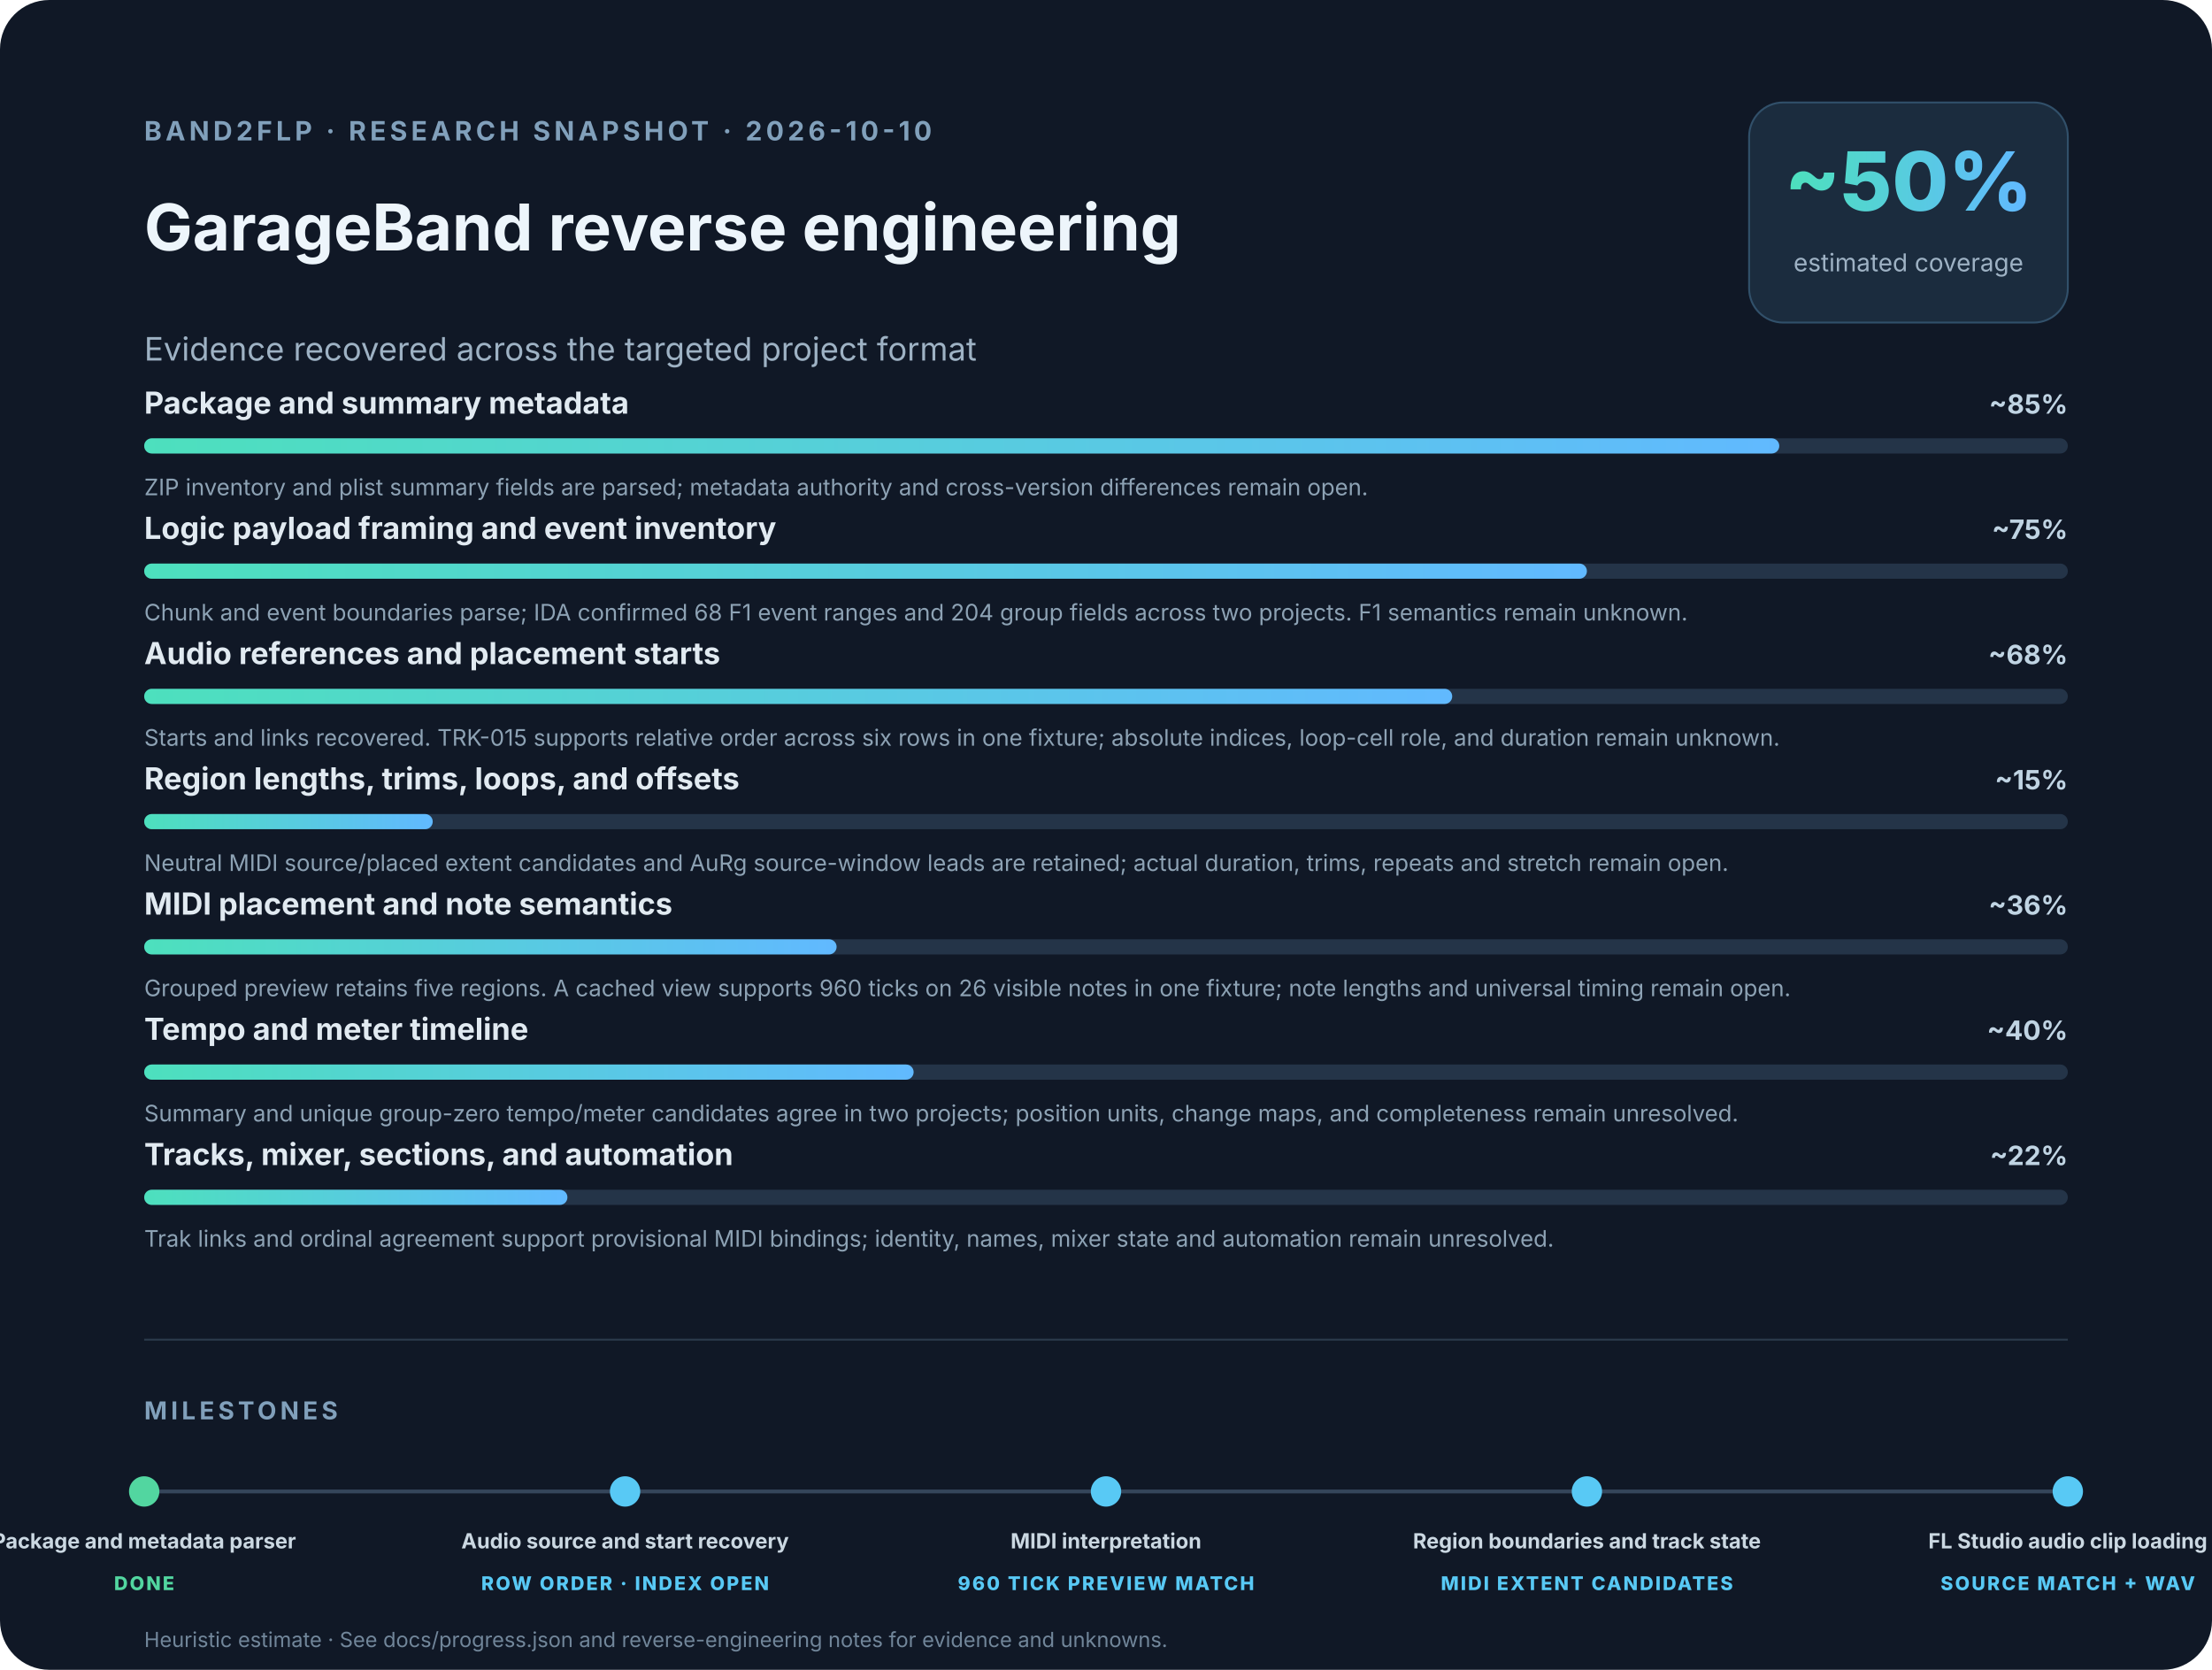
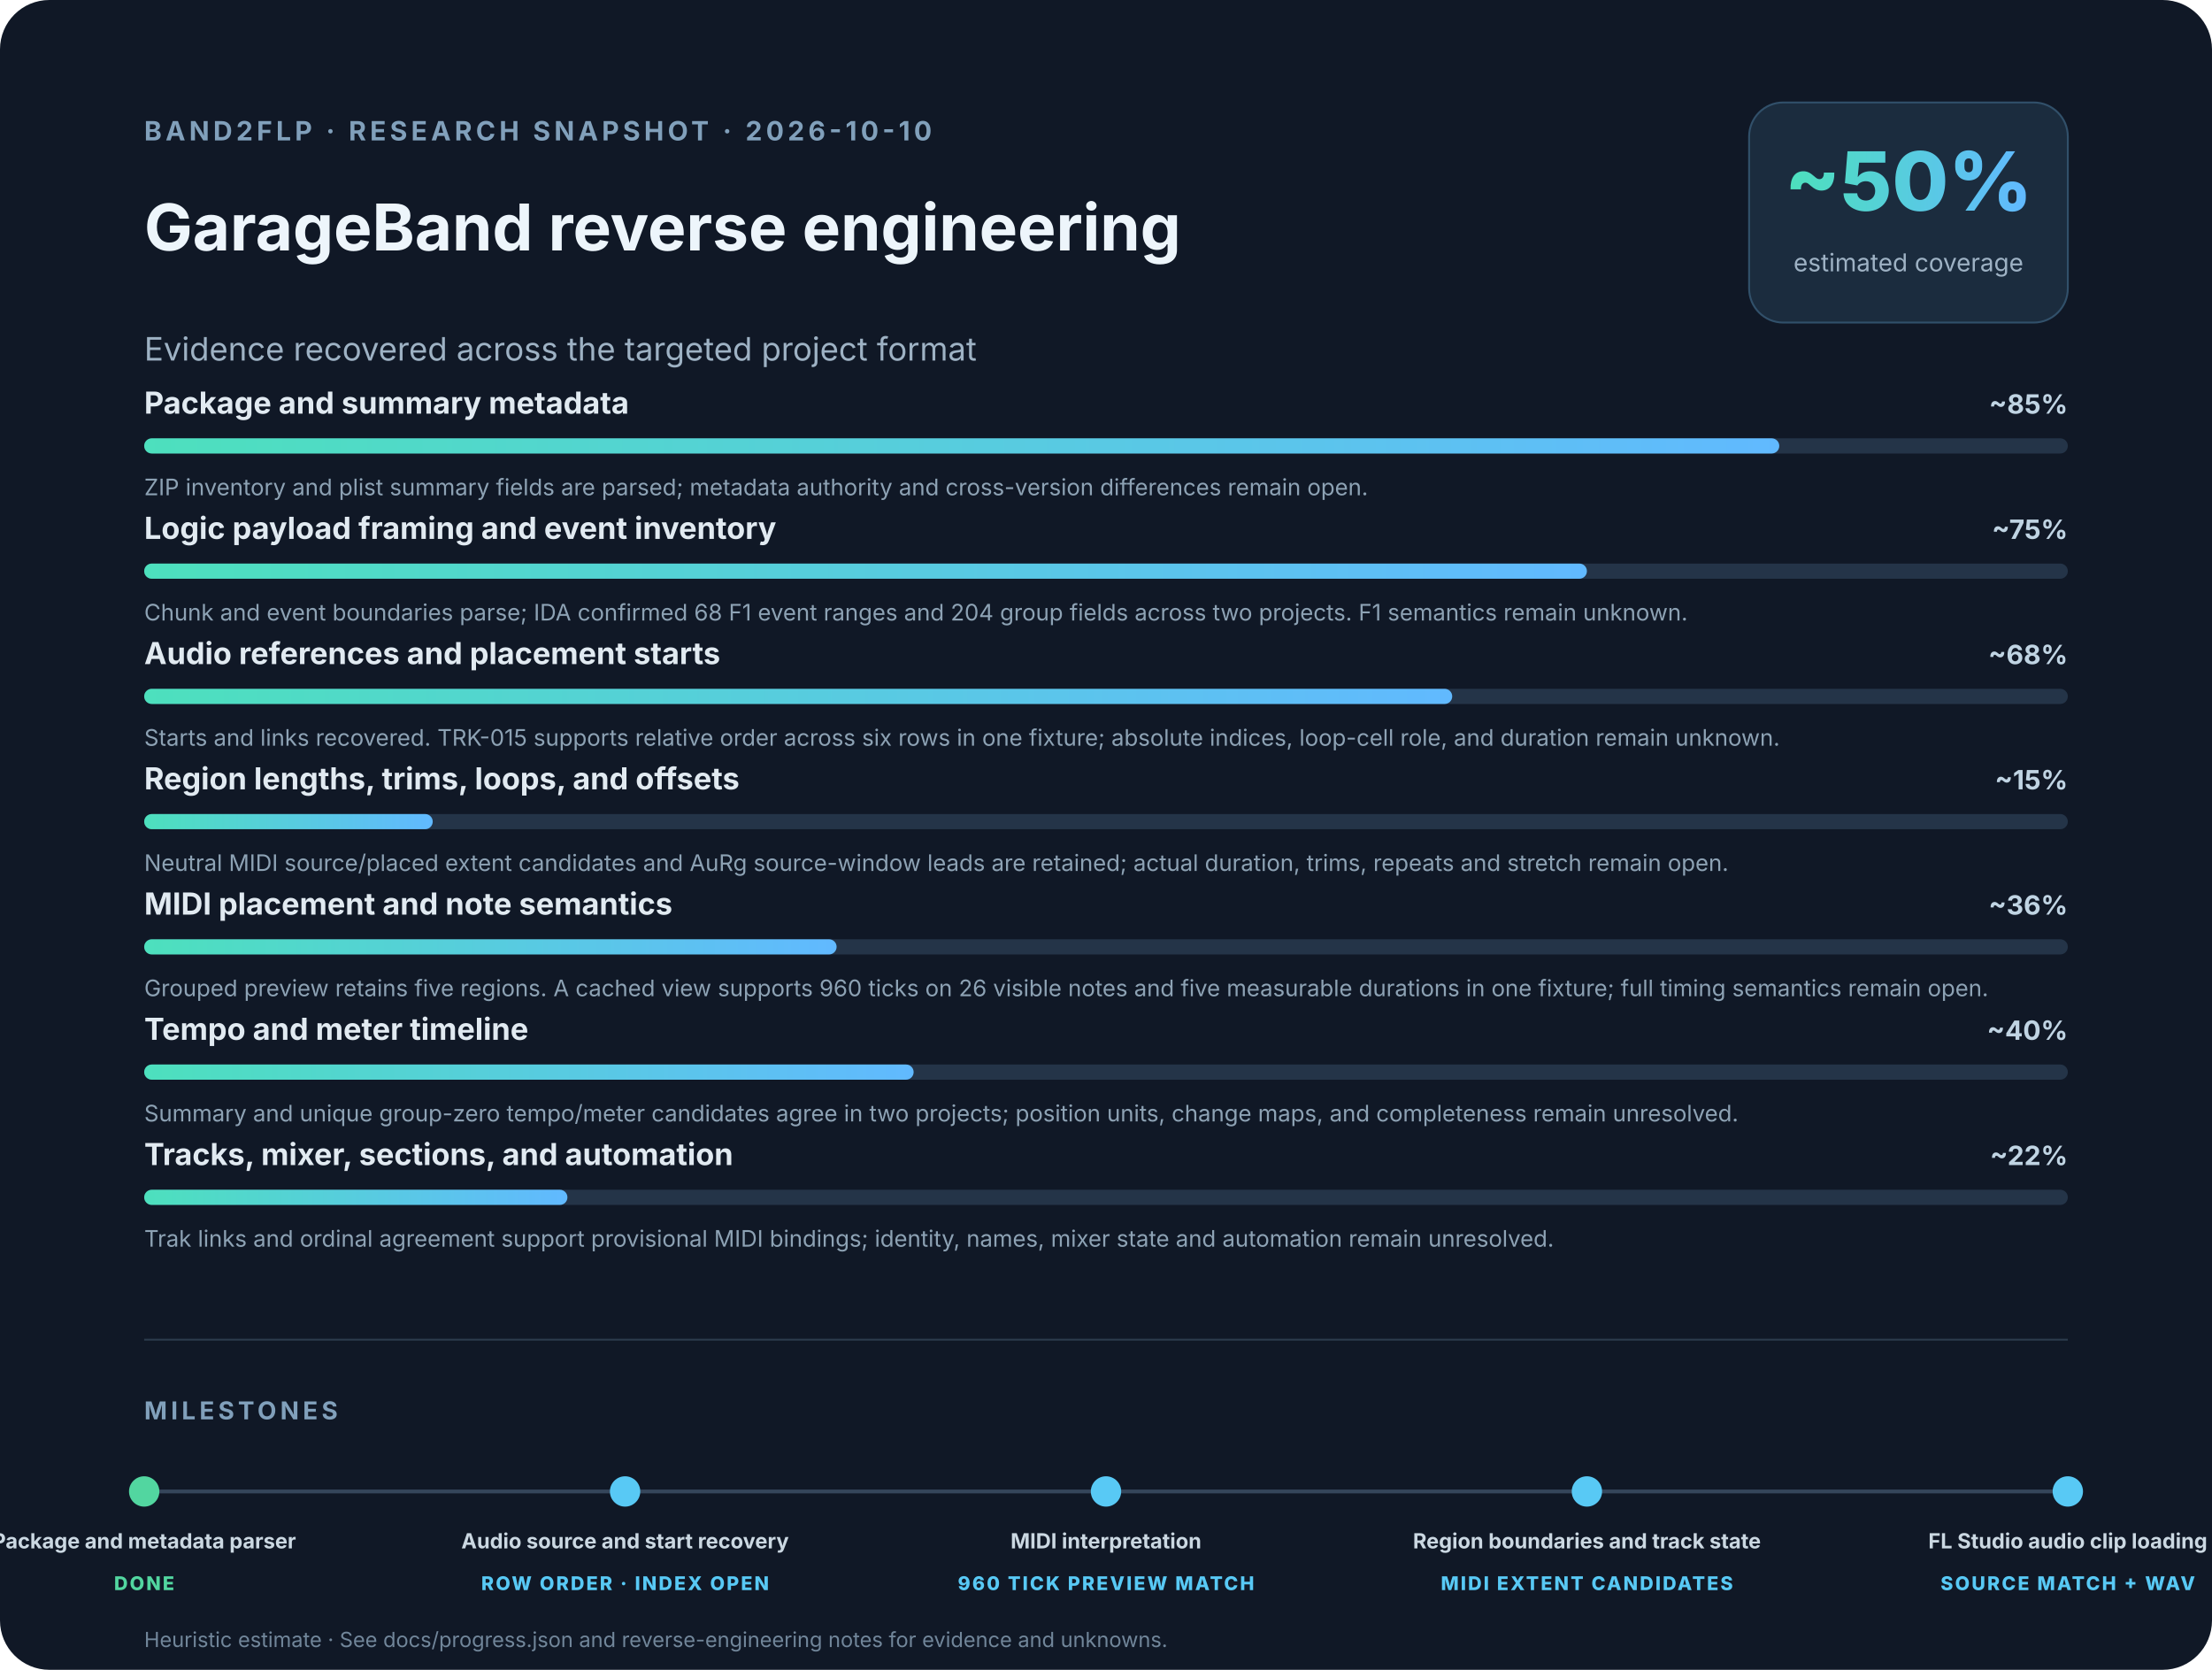
<svg xmlns="http://www.w3.org/2000/svg" viewBox="0 0 1166 880" role="img" aria-labelledby="title desc">
  <defs>
    <linearGradient id="accent" x1="0" x2="1">
      <stop offset="0" stop-color="#4de0bd" />
      <stop offset="1" stop-color="#61b9ff" />
    </linearGradient>
  </defs>
  <rect width="1166" height="880" rx="26" fill="#101826" />
  <text x="76" y="74" class="eyebrow">BAND2FLP · RESEARCH SNAPSHOT · 2026-10-10</text>
  <text x="76" y="132" class="headline">GarageBand reverse engineering</text>
  <text x="76" y="190" class="subhead">Evidence recovered across the targeted project format</text>
  <rect x="922" y="54" width="168" height="116" rx="18" fill="#1b2c3e" stroke="#31506a" />
  <text x="1006" y="111" class="big-pct" text-anchor="middle">~50%</text>
  <text x="1006" y="143" class="small" text-anchor="middle">estimated coverage</text>
  <text x="76" y="218" class="row-title">Package and summary metadata</text>
  <text x="1090" y="218" class="row-pct" text-anchor="end">~85%</text>
  <rect x="76" y="231" width="1014" height="8" rx="4" class="bar-bg" />
  <rect x="76" y="231" width="861.9" height="8" rx="4" class="bar-fill" />
  <text x="76" y="261" class="row-note">ZIP inventory and plist summary fields are parsed; metadata authority and cross-version differences remain open.</text>
  <text x="76" y="284" class="row-title">Logic payload framing and event inventory</text>
  <text x="1090" y="284" class="row-pct" text-anchor="end">~75%</text>
  <rect x="76" y="297" width="1014" height="8" rx="4" class="bar-bg" />
  <rect x="76" y="297" width="760.5" height="8" rx="4" class="bar-fill" />
  <text x="76" y="327" class="row-note">Chunk and event boundaries parse; IDA confirmed 68 F1 event ranges and 204 group fields across two projects. F1 semantics remain unknown.</text>
  <text x="76" y="350" class="row-title">Audio references and placement starts</text>
  <text x="1090" y="350" class="row-pct" text-anchor="end">~68%</text>
  <rect x="76" y="363" width="1014" height="8" rx="4" class="bar-bg" />
  <rect x="76" y="363" width="689.5" height="8" rx="4" class="bar-fill" />
  <text x="76" y="393" class="row-note">Starts and links recovered. TRK-015 supports relative order across six rows in one fixture; absolute indices, loop-cell role, and duration remain unknown.</text>
  <text x="76" y="416" class="row-title">Region lengths, trims, loops, and offsets</text>
  <text x="1090" y="416" class="row-pct" text-anchor="end">~15%</text>
  <rect x="76" y="429" width="1014" height="8" rx="4" class="bar-bg" />
  <rect x="76" y="429" width="152.1" height="8" rx="4" class="bar-fill" />
  <text x="76" y="459" class="row-note">Neutral MIDI source/placed extent candidates and AuRg source-window leads are retained; actual duration, trims, repeats and stretch remain open.</text>
  <text x="76" y="482" class="row-title">MIDI placement and note semantics</text>
  <text x="1090" y="482" class="row-pct" text-anchor="end">~36%</text>
  <rect x="76" y="495" width="1014" height="8" rx="4" class="bar-bg" />
  <rect x="76" y="495" width="365.0" height="8" rx="4" class="bar-fill" />
-   <text x="76" y="525" class="row-note">Grouped preview retains five regions. A cached view supports 960 ticks on 26 visible notes in one fixture; note lengths and universal timing remain open.</text>
+   <text x="76" y="525" class="row-note">Grouped preview retains five regions. A cached view supports 960 ticks on 26 visible notes and five measurable durations in one fixture; full timing semantics remain open.</text>
  <text x="76" y="548" class="row-title">Tempo and meter timeline</text>
  <text x="1090" y="548" class="row-pct" text-anchor="end">~40%</text>
  <rect x="76" y="561" width="1014" height="8" rx="4" class="bar-bg" />
  <rect x="76" y="561" width="405.6" height="8" rx="4" class="bar-fill" />
  <text x="76" y="591" class="row-note">Summary and unique group-zero tempo/meter candidates agree in two projects; position units, change maps, and completeness remain unresolved.</text>
  <text x="76" y="614" class="row-title">Tracks, mixer, sections, and automation</text>
  <text x="1090" y="614" class="row-pct" text-anchor="end">~22%</text>
  <rect x="76" y="627" width="1014" height="8" rx="4" class="bar-bg" />
  <rect x="76" y="627" width="223.1" height="8" rx="4" class="bar-fill" />
  <text x="76" y="657" class="row-note">Trak links and ordinal agreement support provisional MIDI bindings; identity, names, mixer state and automation remain unresolved.</text>
  <line x1="76" y1="706" x2="1090" y2="706" stroke="#2b3a4b" />
  <text x="76" y="748" class="section">MILESTONES</text>
  <line x1="76" y1="786" x2="1090" y2="786" stroke="#35465b" stroke-width="2" />
  <circle cx="76.0" cy="786" r="8" fill="#52d6a0" />
  <text x="76.0" y="816" class="milestone-name" text-anchor="middle">Package and metadata parser</text>
  <text x="76.0" y="838" class="milestone-state" text-anchor="middle" fill="#52d6a0">DONE</text>
  <circle cx="329.5" cy="786" r="8" fill="#58c9f5" />
  <text x="329.5" y="816" class="milestone-name" text-anchor="middle">Audio source and start recovery</text>
  <text x="329.5" y="838" class="milestone-state" text-anchor="middle" fill="#58c9f5">ROW ORDER · INDEX OPEN</text>
  <circle cx="583.0" cy="786" r="8" fill="#58c9f5" />
  <text x="583.0" y="816" class="milestone-name" text-anchor="middle">MIDI interpretation</text>
  <text x="583.0" y="838" class="milestone-state" text-anchor="middle" fill="#58c9f5">960 TICK PREVIEW MATCH</text>
  <circle cx="836.5" cy="786" r="8" fill="#58c9f5" />
  <text x="836.5" y="816" class="milestone-name" text-anchor="middle">Region boundaries and track state</text>
  <text x="836.5" y="838" class="milestone-state" text-anchor="middle" fill="#58c9f5">MIDI EXTENT CANDIDATES</text>
  <circle cx="1090.0" cy="786" r="8" fill="#58c9f5" />
  <text x="1090.0" y="816" class="milestone-name" text-anchor="middle">FL Studio audio clip loading</text>
  <text x="1090.0" y="838" class="milestone-state" text-anchor="middle" fill="#58c9f5">SOURCE MATCH + WAV</text>
  <text x="76" y="868" class="footer">Heuristic estimate · See docs/progress.json and reverse-engineering notes for evidence and unknowns.</text>
  <style>
text { font-family: Inter, Segoe UI, Arial, sans-serif; }
.eyebrow { fill:#81a0bb; font-size:14px; font-weight:700; letter-spacing:2px; }
.headline { fill:#edf5fb; font-size:34px; font-weight:700; }
.subhead { fill:#9eb2c4; font-size:17px; }
.big-pct { fill:url(#accent); font-size:43px; font-weight:800; }
.small { fill:#9eb2c4; font-size:13px; }
.row-title { fill:#e1eaf1; font-size:16px; font-weight:650; }
.row-pct { fill:#c0d4e3; font-size:14px; font-weight:700; }
.bar-bg { fill:#243448; } .bar-fill { fill:url(#accent); }
.row-note { fill:#8da2b4; font-size:12px; }
.section { fill:#81a0bb; font-size:13px; font-weight:700; letter-spacing:2px; }
.milestone-name { fill:#cbd8e2; font-size:11px; font-weight:650; }
.milestone-state { font-size:10px; font-weight:800; letter-spacing:1px; }
.footer { fill:#71869a; font-size:11px; }
</style>
</svg>
